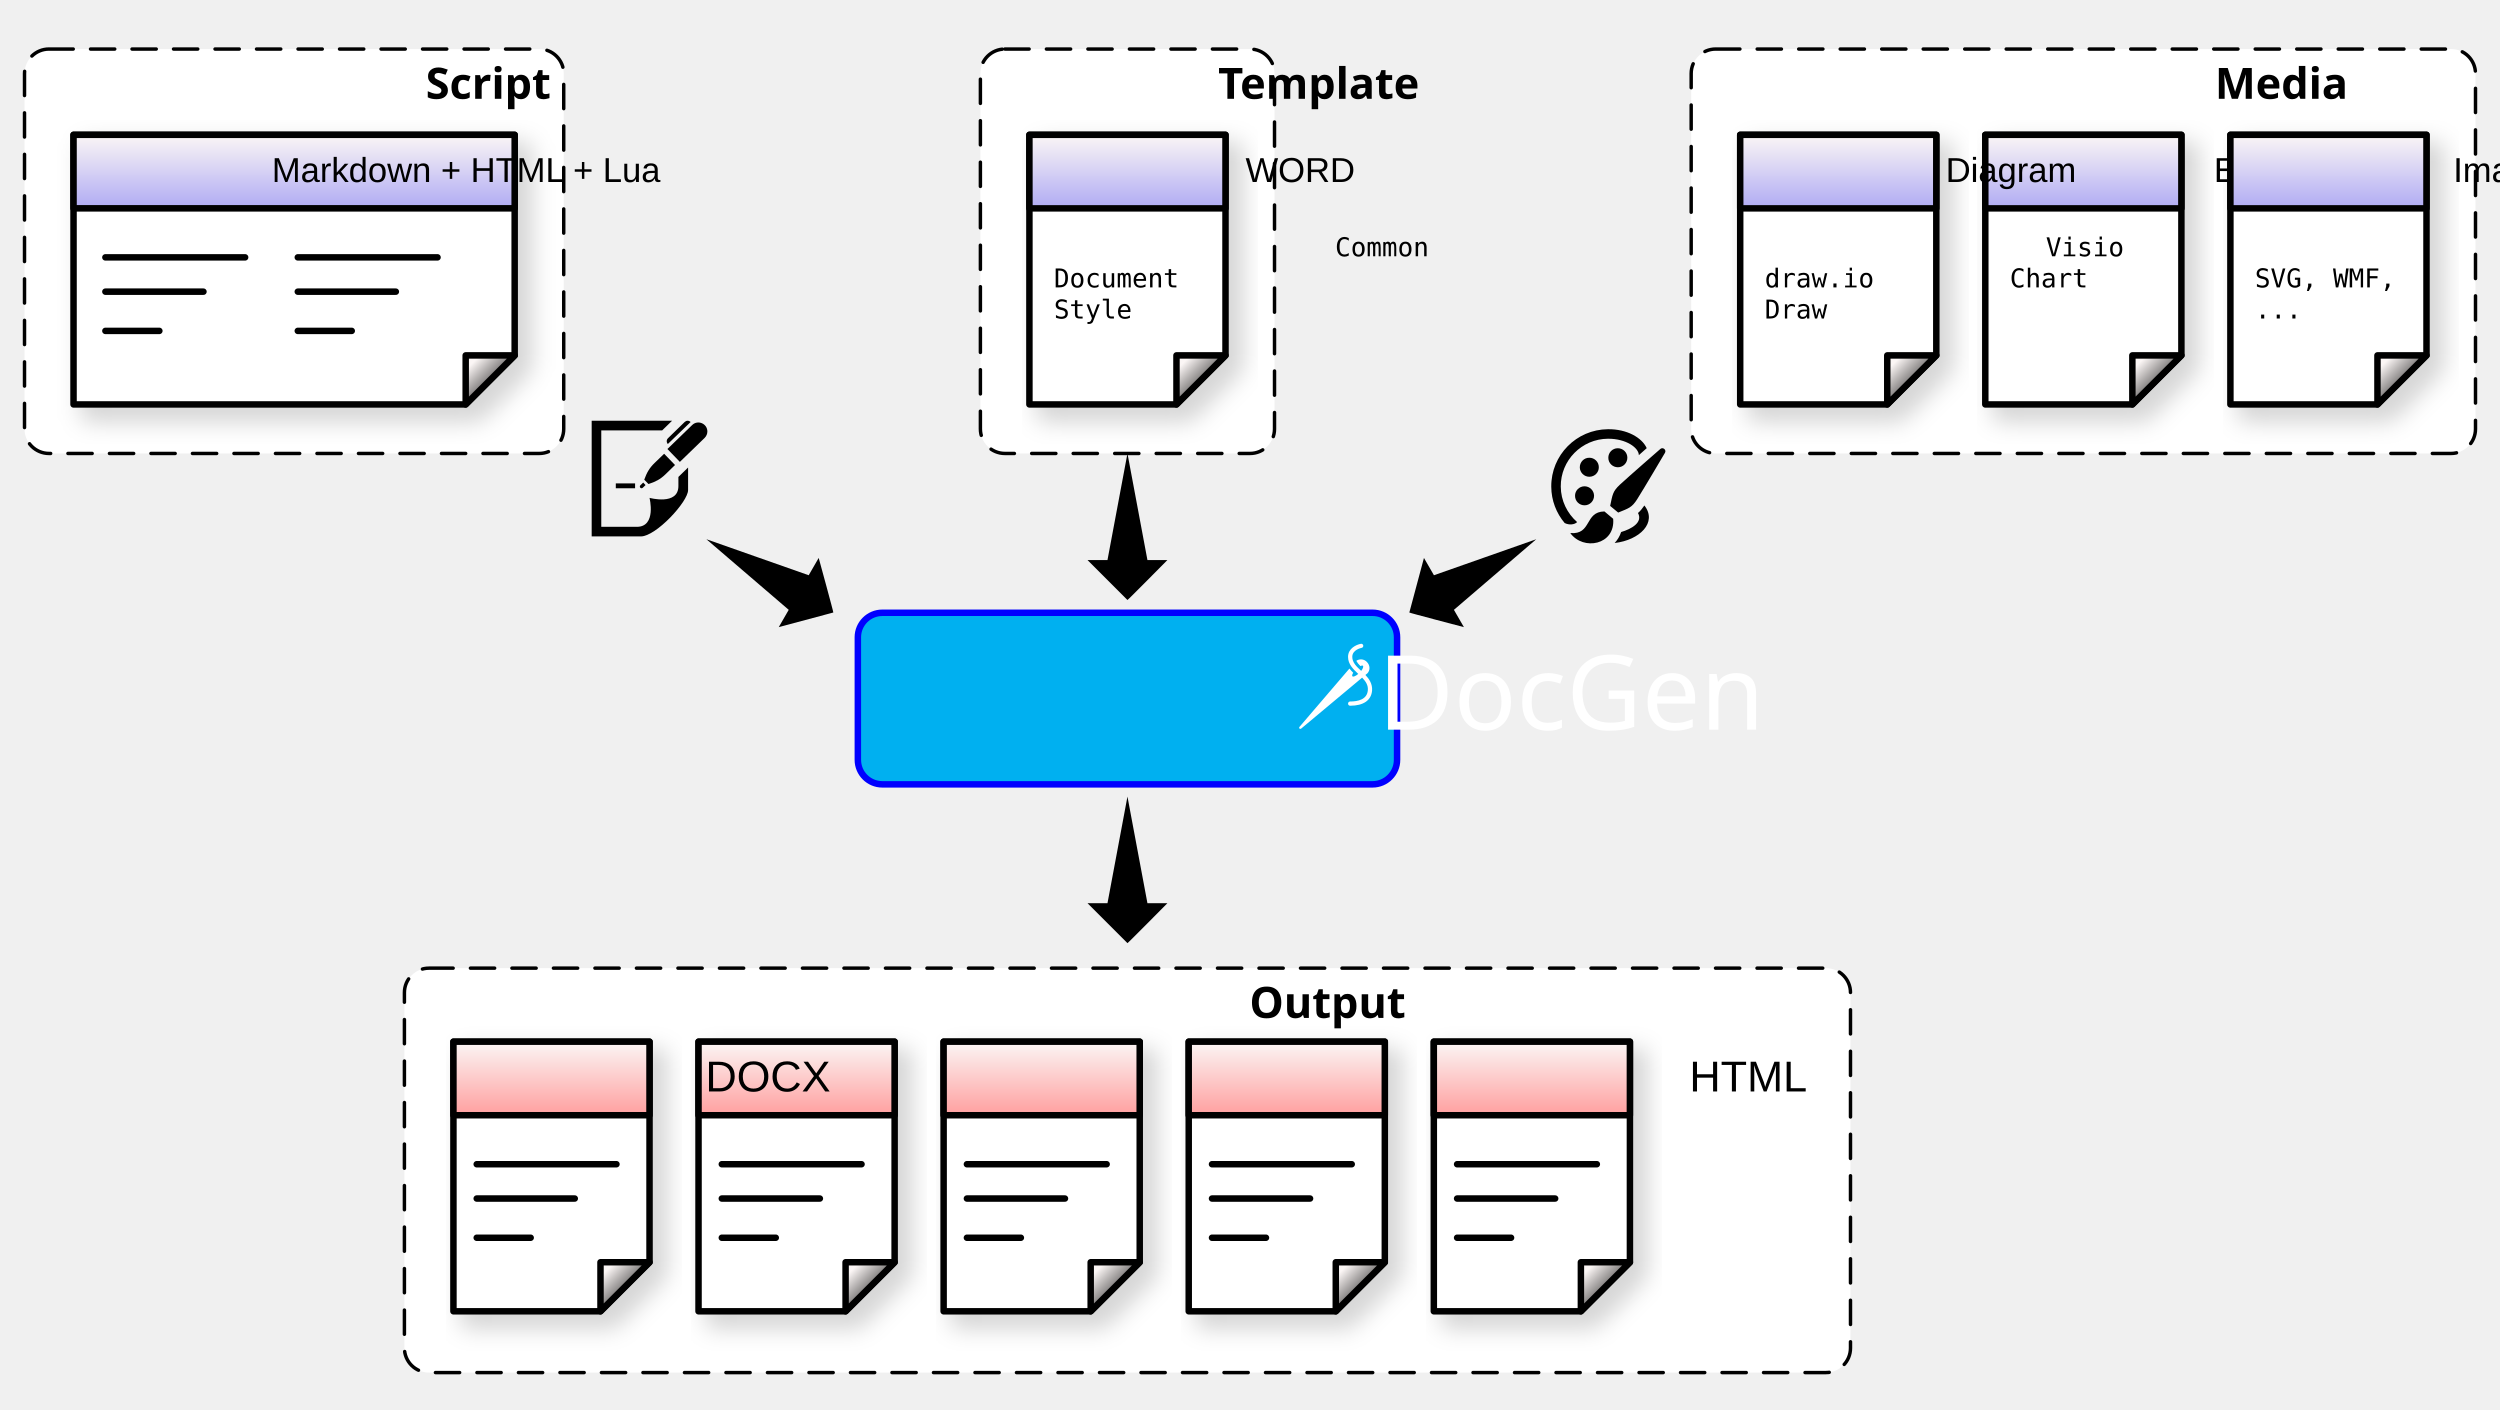
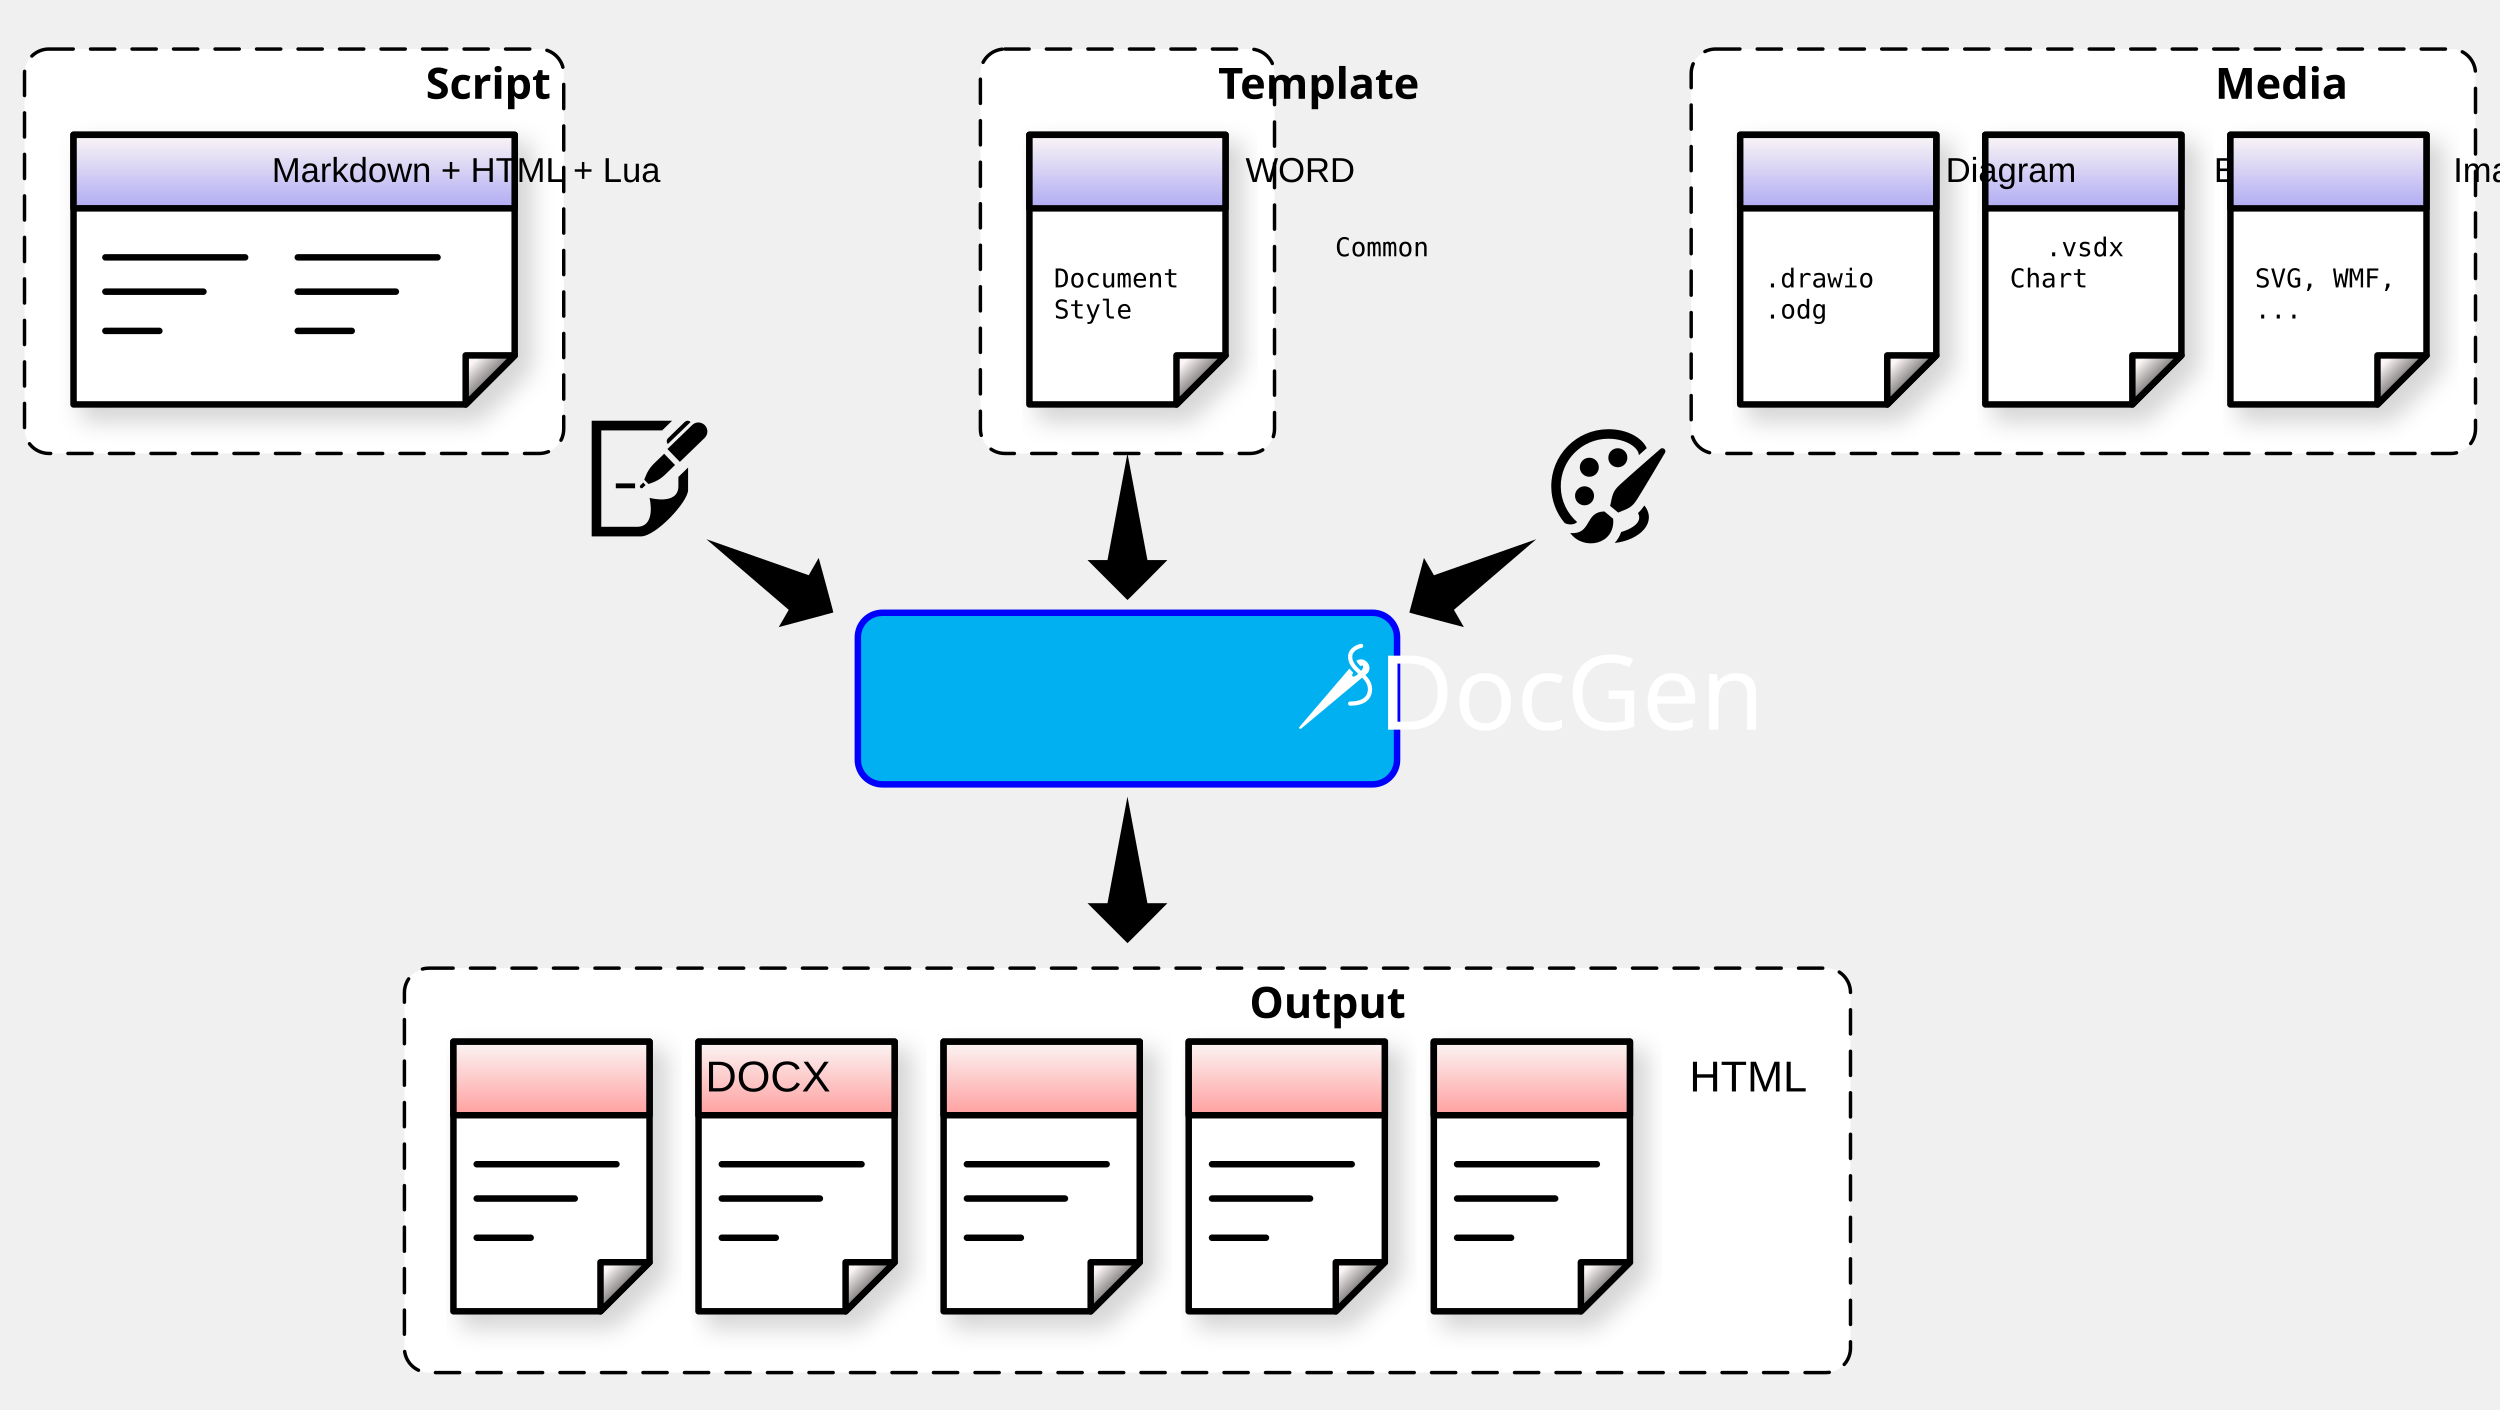
<svg xmlns="http://www.w3.org/2000/svg" xmlns:ns1="http://schemas.microsoft.com/visio/2003/SVGExtensions/" width="4.016in" height="2.264in" viewBox="0 0 289.134 162.992" xml:space="preserve" color-interpolation-filters="sRGB" class="st21">
  <ns1:documentProperties ns1:langID="1042" ns1:metric="true" ns1:viewMarkup="false">
    <ns1:userDefs>
      <ns1:ud ns1:nameU="msvNoAutoConnect" ns1:val="VT0(1):26" />
    </ns1:userDefs>
  </ns1:documentProperties>
  <style type="text/css">
	
		.st1 {fill:#ffffff;stroke:#000000;stroke-dasharray:2.8,2;stroke-linecap:round;stroke-linejoin:round;stroke-width:0.4}
		.st2 {fill:none;stroke:none;stroke-linecap:round;stroke-linejoin:round;stroke-width:0.75}
		.st3 {fill:#000000;font-family:Arial Black;font-size:0.417em;font-weight:bold}
		.st4 {fill:#000000;font-family:맑은 고딕;font-size:2.083em}
		.st5 {visibility:visible}
		.st6 {fill:#000000;fill-opacity:0.15;filter:url(#filter_1.3333333730698);stroke:#000000;stroke-linecap:round;stroke-linejoin:round;stroke-opacity:0.15}
		.st7 {fill:#ffffff;stroke:#000000;stroke-linecap:round;stroke-linejoin:round;stroke-width:0.75}
		.st8 {fill:url(#grad0-23);stroke:#000000;stroke-linecap:round;stroke-linejoin:round;stroke-width:0.75}
		.st9 {fill:url(#grad0-27);stroke:#000000;stroke-linecap:round;stroke-linejoin:round;stroke-width:0.75}
		.st10 {fill:#000000;font-family:Arial;font-size:0.333em}
		.st11 {stroke:#000000;stroke-linecap:round;stroke-linejoin:round;stroke-width:0.75}
		.st12 {fill:url(#grad0-49);stroke:#000000;stroke-linecap:round;stroke-linejoin:round;stroke-width:0.75}
		.st13 {fill:#000000;font-family:Arial;font-size:0.417em}
		.st14 {fill:#000000;font-family:DejaVu Sans Mono;font-size:0.25em}
		.st15 {font-size:1em}
		.st16 {fill:#00b0f0;stroke:#0000ff;stroke-linecap:round;stroke-linejoin:round;stroke-width:0.75}
		.st17 {fill:#ffffff;font-family:Segoe UI Black;font-size:1em}
		.st18 {fill:#000000;stroke:none;stroke-linecap:butt;stroke-width:6.375}
		.st19 {fill:#ffffff;stroke:none;stroke-linecap:butt;stroke-width:6.375}
		.st20 {fill:#000000;stroke:none;stroke-linecap:butt;stroke-width:0.75}
		.st21 {fill:none;fill-rule:evenodd;font-size:12px;overflow:visible;stroke-linecap:square;stroke-miterlimit:3}
	
	</style>
  <defs id="Patterns_And_Gradients">
    <linearGradient id="grad0-23" x1="0" y1="0" x2="1" y2="0" gradientTransform="rotate(45 0.5 0.5)">
      <stop offset="0" stop-color="#fbf6f5" stop-opacity="1" />
      <stop offset="1" stop-color="#000000" stop-opacity="1" />
    </linearGradient>
    <linearGradient id="grad0-27" x1="0" y1="0" x2="1" y2="0" gradientTransform="rotate(90 0.5 0.5)">
      <stop offset="0" stop-color="#fbf6f5" stop-opacity="1" />
      <stop offset="1" stop-color="#b0abf3" stop-opacity="1" />
    </linearGradient>
    <linearGradient id="grad0-49" x1="0" y1="0" x2="1" y2="0" gradientTransform="rotate(90 0.5 0.5)">
      <stop offset="0" stop-color="#fbf6f5" stop-opacity="1" />
      <stop offset="1" stop-color="#ff9f9f" stop-opacity="1" />
    </linearGradient>
  </defs>
  <defs id="Filters">
    <filter id="filter_1.3333333730698">
      <feGaussianBlur stdDeviation="1.333" />
    </filter>
  </defs>
  <g ns1:mID="0" ns1:index="1" ns1:groupContext="foregroundPage">
    <ns1:pageProperties ns1:drawingScale="0.0393701" ns1:pageScale="0.0393701" ns1:drawingUnits="24" ns1:shadowOffsetX="8.50394" ns1:shadowOffsetY="-8.50394" />
    <g id="shape183-1" ns1:mID="183" ns1:groupContext="shape" transform="translate(113.386,-110.551)">
      <rect x="0" y="116.22" width="34.016" height="46.772" rx="2.835" ry="2.835" class="st1" />
    </g>
    <g id="shape113-3" ns1:mID="113" ns1:groupContext="shape" transform="translate(46.7717,-4.25192)">
      <rect x="0" y="116.22" width="167.244" height="46.772" rx="2.835" ry="2.835" class="st1" />
    </g>
    <g id="shape114-5" ns1:mID="114" ns1:groupContext="shape" transform="translate(61.9757,-42.5197)">
      <ns1:textBlock ns1:margins="rect(0,0,0,0)" ns1:tabSpace="42.5197" />
      <ns1:textRect cx="68.418" cy="158.74" width="136.84" height="8.504" />
      <rect x="0" y="154.488" width="136.836" height="8.504" class="st2" />
      <text x="59.11" y="160.24" class="st3" ns1:langID="1042">
        <ns1:paragraph ns1:horizAlign="1" />
        <ns1:tabList />Output</text>
    </g>
    <g id="shape105-8" ns1:mID="105" ns1:groupContext="shape" transform="translate(195.591,-110.551)">
      <rect x="0" y="116.22" width="90.709" height="46.772" rx="2.835" ry="2.835" class="st1" />
    </g>
    <g id="shape104-10" ns1:mID="104" ns1:groupContext="shape" transform="translate(2.83465,-110.551)">
      <rect x="0" y="116.22" width="62.362" height="46.772" rx="2.835" ry="2.835" class="st1" />
    </g>
    <g id="shape32-12" ns1:mID="32" ns1:groupContext="shape" transform="translate(188.504,-22.6771)">
      <ns1:textBlock ns1:margins="rect(4,4,4,4)" ns1:tabSpace="42.5197" />
      <ns1:textRect cx="11.339" cy="153.071" width="22.68" height="19.843" />
      <rect x="0" y="143.15" width="22.677" height="19.843" class="st2" />
      <text x="4" y="161.01" class="st4" ns1:langID="1042">
        <ns1:paragraph ns1:horizAlign="1" />
        <ns1:tabList />…</text>
    </g>
    <g id="shape34-15" ns1:mID="34" ns1:groupContext="shape" transform="translate(8.50394,-116.22)">
      <g id="shadow34-16" ns1:groupContext="shadow" ns1:shadowOffsetX="1.41421" ns1:shadowOffsetY="-1.41421" ns1:shadowType="1" transform="matrix(1,0,0,1,1.41421,1.41421)" class="st5">
        <path d="M0 131.81 L51.02 131.81 L51.02 157.32 L45.35 162.99 L0 162.99 L0 131.81 Z" class="st6" />
      </g>
      <path d="M0 131.81 L51.02 131.81 L51.02 157.32 L45.35 162.99 L0 162.99 L0 131.81 Z" class="st7" />
    </g>
    <g id="shape35-20" ns1:mID="35" ns1:groupContext="shape" transform="translate(53.8583,-116.22)">
      <path d="M5.67 157.32 L0 157.32 L0 162.99 L5.67 157.32 Z" class="st8" />
    </g>
    <g id="shape36-24" ns1:mID="36" ns1:groupContext="shape" transform="translate(8.50394,-138.898)">
      <ns1:textBlock ns1:margins="rect(0,0,0,0)" ns1:tabSpace="42.5197" />
      <ns1:textRect cx="25.512" cy="158.74" width="51.03" height="8.504" />
      <path d="M0 154.49 L51.02 154.49 L51.02 162.99 L0 162.99 L0 154.49 Z" class="st9" />
      <text x="2.95" y="159.94" class="st10" ns1:langID="1042">
        <ns1:paragraph ns1:horizAlign="1" />
        <ns1:tabList />Markdown + HTML + Lua</text>
    </g>
    <g id="shape37-29" ns1:mID="37" ns1:groupContext="shape" transform="translate(12.189,-133.228)">
      <path d="M0 162.99 L16.16 162.99" class="st11" />
    </g>
    <g id="shape38-32" ns1:mID="38" ns1:groupContext="shape" transform="translate(12.189,-129.26)">
      <path d="M0 162.99 L11.34 162.99" class="st11" />
    </g>
    <g id="shape39-35" ns1:mID="39" ns1:groupContext="shape" transform="translate(12.189,-124.724)">
      <path d="M0 162.99 L6.24 162.99" class="st11" />
    </g>
    <g id="shape2-38" ns1:mID="2" ns1:groupContext="shape" transform="translate(80.7874,-11.3386)">
      <g id="shadow2-39" ns1:groupContext="shadow" ns1:shadowOffsetX="1.41421" ns1:shadowOffsetY="-1.41421" ns1:shadowType="1" transform="matrix(1,0,0,1,1.41421,1.41421)" class="st5">
        <path d="M0 131.81 L22.68 131.81 L22.68 157.32 L17.01 162.99 L0 162.99 L0 131.81 Z" class="st6" />
      </g>
      <path d="M0 131.81 L22.68 131.81 L22.68 157.32 L17.01 162.99 L0 162.99 L0 131.81 Z" class="st7" />
    </g>
    <g id="shape3-43" ns1:mID="3" ns1:groupContext="shape" transform="translate(97.7953,-11.3386)">
      <path d="M5.67 157.32 L0 157.32 L0 162.99 L5.67 157.32 Z" class="st8" />
    </g>
    <g id="shape4-46" ns1:mID="4" ns1:groupContext="shape" transform="translate(80.7874,-34.0157)">
      <ns1:textBlock ns1:margins="rect(4,4,4,4)" ns1:tabSpace="42.5197" />
      <ns1:textRect cx="11.339" cy="158.74" width="22.68" height="8.504" />
      <rect x="0" y="154.488" width="22.677" height="8.504" class="st12" />
      <text x="6.34" y="160.24" class="st13" ns1:langID="1042">
        <ns1:paragraph ns1:horizAlign="1" />
        <ns1:tabList />PDF</text>
    </g>
    <g id="shape5-51" ns1:mID="5" ns1:groupContext="shape" transform="translate(83.4803,-28.3464)">
      <path d="M0 162.99 L16.16 162.99" class="st11" />
    </g>
    <g id="shape6-54" ns1:mID="6" ns1:groupContext="shape" transform="translate(83.4803,-24.3779)">
      <path d="M0 162.99 L11.34 162.99" class="st11" />
    </g>
    <g id="shape8-57" ns1:mID="8" ns1:groupContext="shape" transform="translate(83.4803,-19.8425)">
      <path d="M0 162.99 L6.24 162.99" class="st11" />
    </g>
    <g id="shape18-60" ns1:mID="18" ns1:groupContext="shape" transform="translate(109.134,-11.3386)">
      <g id="shadow18-61" ns1:groupContext="shadow" ns1:shadowOffsetX="1.41421" ns1:shadowOffsetY="-1.41421" ns1:shadowType="1" transform="matrix(1,0,0,1,1.41421,1.41421)" class="st5">
        <path d="M0 131.81 L22.68 131.81 L22.68 157.32 L17.01 162.99 L0 162.99 L0 131.81 Z" class="st6" />
      </g>
      <path d="M0 131.81 L22.68 131.81 L22.68 157.32 L17.01 162.99 L0 162.99 L0 131.81 Z" class="st7" />
    </g>
    <g id="shape19-65" ns1:mID="19" ns1:groupContext="shape" transform="translate(126.142,-11.3386)">
      <path d="M5.67 157.32 L0 157.32 L0 162.99 L5.67 157.32 Z" class="st8" />
    </g>
    <g id="shape20-68" ns1:mID="20" ns1:groupContext="shape" transform="translate(109.134,-34.0157)">
      <ns1:textBlock ns1:margins="rect(4,4,4,4)" ns1:tabSpace="42.5197" />
      <ns1:textRect cx="11.339" cy="158.74" width="22.68" height="8.504" />
      <rect x="0" y="154.488" width="22.677" height="8.504" class="st12" />
      <text x="5.92" y="160.24" class="st13" ns1:langID="1042">
        <ns1:paragraph ns1:horizAlign="1" />
        <ns1:tabList />DjVu</text>
    </g>
    <g id="shape21-72" ns1:mID="21" ns1:groupContext="shape" transform="translate(111.827,-28.3464)">
      <path d="M0 162.99 L16.16 162.99" class="st11" />
    </g>
    <g id="shape22-75" ns1:mID="22" ns1:groupContext="shape" transform="translate(111.827,-24.3779)">
      <path d="M0 162.99 L11.34 162.99" class="st11" />
    </g>
    <g id="shape23-78" ns1:mID="23" ns1:groupContext="shape" transform="translate(111.827,-19.8425)">
      <path d="M0 162.99 L6.24 162.99" class="st11" />
    </g>
    <g id="shape11-81" ns1:mID="11" ns1:groupContext="shape" transform="translate(137.48,-11.3386)">
      <g id="shadow11-82" ns1:groupContext="shadow" ns1:shadowOffsetX="1.41421" ns1:shadowOffsetY="-1.41421" ns1:shadowType="1" transform="matrix(1,0,0,1,1.41421,1.41421)" class="st5">
        <path d="M0 131.81 L22.68 131.81 L22.68 157.32 L17.01 162.99 L0 162.99 L0 131.81 Z" class="st6" />
      </g>
      <path d="M0 131.81 L22.68 131.81 L22.68 157.32 L17.01 162.99 L0 162.99 L0 131.81 Z" class="st7" />
    </g>
    <g id="shape12-86" ns1:mID="12" ns1:groupContext="shape" transform="translate(154.488,-11.3386)">
      <path d="M5.67 157.32 L0 157.32 L0 162.99 L5.67 157.32 Z" class="st8" />
    </g>
    <g id="shape13-89" ns1:mID="13" ns1:groupContext="shape" transform="translate(137.48,-34.0157)">
      <ns1:textBlock ns1:margins="rect(4,4,4,4)" ns1:tabSpace="42.5197" />
      <ns1:textRect cx="11.339" cy="158.74" width="22.68" height="8.504" />
      <rect x="0" y="154.488" width="22.677" height="8.504" class="st12" />
      <text x="6.06" y="160.24" class="st13" ns1:langID="1042">
        <ns1:paragraph ns1:horizAlign="1" />
        <ns1:tabList />ODT</text>
    </g>
    <g id="shape14-93" ns1:mID="14" ns1:groupContext="shape" transform="translate(140.173,-28.3464)">
      <path d="M0 162.99 L16.16 162.99" class="st11" />
    </g>
    <g id="shape15-96" ns1:mID="15" ns1:groupContext="shape" transform="translate(140.173,-24.3779)">
      <path d="M0 162.99 L11.34 162.99" class="st11" />
    </g>
    <g id="shape16-99" ns1:mID="16" ns1:groupContext="shape" transform="translate(140.173,-19.8425)">
      <path d="M0 162.99 L6.24 162.99" class="st11" />
    </g>
    <g id="shape25-102" ns1:mID="25" ns1:groupContext="shape" transform="translate(165.827,-11.3386)">
      <g id="shadow25-103" ns1:groupContext="shadow" ns1:shadowOffsetX="1.41421" ns1:shadowOffsetY="-1.41421" ns1:shadowType="1" transform="matrix(1,0,0,1,1.41421,1.41421)" class="st5">
        <path d="M0 131.81 L22.68 131.81 L22.68 157.32 L17.01 162.99 L0 162.99 L0 131.81 Z" class="st6" />
      </g>
      <path d="M0 131.81 L22.68 131.81 L22.68 157.32 L17.01 162.99 L0 162.99 L0 131.81 Z" class="st7" />
    </g>
    <g id="shape26-107" ns1:mID="26" ns1:groupContext="shape" transform="translate(182.835,-11.3386)">
      <path d="M5.67 157.32 L0 157.32 L0 162.99 L5.67 157.32 Z" class="st8" />
    </g>
    <g id="shape27-110" ns1:mID="27" ns1:groupContext="shape" transform="translate(165.827,-34.0157)">
      <ns1:textBlock ns1:margins="rect(4,4,4,4)" ns1:tabSpace="42.5197" />
      <ns1:textRect cx="11.339" cy="158.74" width="22.68" height="8.504" />
      <rect x="0" y="154.488" width="22.677" height="8.504" class="st12" />
      <text x="4.53" y="160.24" class="st13" ns1:langID="1042">
        <ns1:paragraph ns1:horizAlign="1" />
        <ns1:tabList />HTML</text>
    </g>
    <g id="shape28-114" ns1:mID="28" ns1:groupContext="shape" transform="translate(168.52,-28.3464)">
      <path d="M0 162.99 L16.16 162.99" class="st11" />
    </g>
    <g id="shape29-117" ns1:mID="29" ns1:groupContext="shape" transform="translate(168.52,-24.3779)">
      <path d="M0 162.99 L11.34 162.99" class="st11" />
    </g>
    <g id="shape30-120" ns1:mID="30" ns1:groupContext="shape" transform="translate(168.52,-19.8425)">
      <path d="M0 162.99 L6.24 162.99" class="st11" />
    </g>
    <g id="shape51-123" ns1:mID="51" ns1:groupContext="shape" transform="translate(52.4409,-11.3386)">
      <g id="shadow51-124" ns1:groupContext="shadow" ns1:shadowOffsetX="1.41421" ns1:shadowOffsetY="-1.41421" ns1:shadowType="1" transform="matrix(1,0,0,1,1.41421,1.41421)" class="st5">
        <path d="M0 131.81 L22.68 131.81 L22.68 157.32 L17.01 162.99 L0 162.99 L0 131.81 Z" class="st6" />
      </g>
      <path d="M0 131.81 L22.68 131.81 L22.68 157.32 L17.01 162.99 L0 162.99 L0 131.81 Z" class="st7" />
    </g>
    <g id="shape52-128" ns1:mID="52" ns1:groupContext="shape" transform="translate(69.4488,-11.3386)">
      <path d="M5.67 157.32 L0 157.32 L0 162.99 L5.67 157.32 Z" class="st8" />
    </g>
    <g id="shape53-131" ns1:mID="53" ns1:groupContext="shape" transform="translate(52.4409,-34.0157)">
      <ns1:textBlock ns1:margins="rect(4,4,4,4)" ns1:tabSpace="42.5197" />
      <ns1:textRect cx="11.339" cy="158.74" width="22.68" height="8.504" />
      <rect x="0" y="154.488" width="22.677" height="8.504" class="st12" />
      <text x="4.12" y="160.24" class="st13" ns1:langID="1042">
        <ns1:paragraph ns1:horizAlign="1" />
        <ns1:tabList />DOCX</text>
    </g>
    <g id="shape54-135" ns1:mID="54" ns1:groupContext="shape" transform="translate(55.1339,-28.3464)">
      <path d="M0 162.99 L16.16 162.99" class="st11" />
    </g>
    <g id="shape55-138" ns1:mID="55" ns1:groupContext="shape" transform="translate(55.1339,-24.3779)">
      <path d="M0 162.99 L11.34 162.99" class="st11" />
    </g>
    <g id="shape56-141" ns1:mID="56" ns1:groupContext="shape" transform="translate(55.1339,-19.8425)">
      <path d="M0 162.99 L6.24 162.99" class="st11" />
    </g>
    <g id="shape74-144" ns1:mID="74" ns1:groupContext="shape" transform="translate(229.606,-116.22)">
      <g id="shadow74-145" ns1:groupContext="shadow" ns1:shadowOffsetX="1.41421" ns1:shadowOffsetY="-1.41421" ns1:shadowType="1" transform="matrix(1,0,0,1,1.41421,1.41421)" class="st5">
        <path d="M0 131.81 L22.68 131.81 L22.68 157.32 L17.01 162.99 L0 162.99 L0 131.81 Z" class="st6" />
      </g>
      <path d="M0 131.81 L22.68 131.81 L22.68 157.32 L17.01 162.99 L0 162.99 L0 131.81 Z" class="st7" />
    </g>
    <g id="shape75-149" ns1:mID="75" ns1:groupContext="shape" transform="translate(246.614,-116.22)">
      <path d="M5.67 157.32 L0 157.32 L0 162.99 L5.67 157.32 Z" class="st8" />
    </g>
    <g id="shape76-152" ns1:mID="76" ns1:groupContext="shape" transform="translate(229.606,-138.898)">
      <ns1:textBlock ns1:margins="rect(0,0,0,0)" ns1:tabSpace="42.5197" />
      <ns1:textRect cx="11.339" cy="158.74" width="22.68" height="8.504" />
      <rect x="0" y="154.488" width="22.677" height="8.504" class="st9" />
      <text x="6.45" y="159.94" class="st10" ns1:langID="1042">
        <ns1:paragraph ns1:horizAlign="1" />
        <ns1:tabList />Excel</text>
    </g>
    <g id="shape80-156" ns1:mID="80" ns1:groupContext="shape" transform="translate(232.441,-123.307)">
      <ns1:textBlock ns1:margins="rect(0,0,0,0)" ns1:tabSpace="42.5197" ns1:verticalAlign="0" />
      <ns1:textRect cx="8.504" cy="156.614" width="17.01" height="12.756" />
      <rect x="0" y="150.236" width="17.008" height="12.756" class="st2" />
      <text x="0" y="152.94" class="st14" ns1:langID="1042">
        <ns1:paragraph />
        <ns1:tabList />Table<ns1:newlineChar />
        <tspan x="0" dy="1.2em" class="st15">Chart</tspan>
      </text>
    </g>
    <g id="shape81-160" ns1:mID="81" ns1:groupContext="shape" transform="translate(257.953,-116.22)">
      <g id="shadow81-161" ns1:groupContext="shadow" ns1:shadowOffsetX="1.41421" ns1:shadowOffsetY="-1.41421" ns1:shadowType="1" transform="matrix(1,0,0,1,1.41421,1.41421)" class="st5">
        <path d="M0 131.81 L22.68 131.81 L22.68 157.32 L17.01 162.99 L0 162.99 L0 131.81 Z" class="st6" />
      </g>
      <path d="M0 131.81 L22.68 131.81 L22.68 157.32 L17.01 162.99 L0 162.99 L0 131.81 Z" class="st7" />
    </g>
    <g id="shape82-165" ns1:mID="82" ns1:groupContext="shape" transform="translate(274.961,-116.22)">
      <path d="M5.67 157.32 L0 157.32 L0 162.99 L5.67 157.32 Z" class="st8" />
    </g>
    <g id="shape83-168" ns1:mID="83" ns1:groupContext="shape" transform="translate(257.953,-138.898)">
      <ns1:textBlock ns1:margins="rect(0,0,0,0)" ns1:tabSpace="42.5197" />
      <ns1:textRect cx="11.339" cy="158.74" width="22.68" height="8.504" />
      <rect x="0" y="154.488" width="22.677" height="8.504" class="st9" />
      <text x="5.78" y="159.94" class="st10" ns1:langID="1042">
        <ns1:paragraph ns1:horizAlign="1" />
        <ns1:tabList />Image</text>
    </g>
    <g id="shape84-172" ns1:mID="84" ns1:groupContext="shape" transform="translate(260.787,-123.307)">
      <ns1:textBlock ns1:margins="rect(0,0,0,0)" ns1:tabSpace="42.5197" ns1:verticalAlign="0" />
      <ns1:textRect cx="8.504" cy="156.614" width="17.01" height="12.756" />
      <rect x="0" y="150.236" width="17.008" height="12.756" class="st2" />
      <text x="0" y="152.94" class="st14" ns1:langID="1042">
        <ns1:paragraph />
        <ns1:tabList />JPG, PNG,<ns1:lf />
        <tspan x="0" dy="1.2em" class="st15">SVG, WMF,<ns1:newlineChar />
        </tspan>
        <tspan x="0" dy="1.2em" class="st15">...</tspan>
      </text>
    </g>
    <g id="shape89-177" ns1:mID="89" ns1:groupContext="shape" transform="translate(201.26,-116.22)">
      <g id="shadow89-178" ns1:groupContext="shadow" ns1:shadowOffsetX="1.41421" ns1:shadowOffsetY="-1.41421" ns1:shadowType="1" transform="matrix(1,0,0,1,1.41421,1.41421)" class="st5">
        <path d="M0 131.81 L22.68 131.81 L22.68 157.32 L17.01 162.99 L0 162.99 L0 131.81 Z" class="st6" />
      </g>
      <path d="M0 131.81 L22.68 131.81 L22.68 157.32 L17.01 162.99 L0 162.99 L0 131.81 Z" class="st7" />
    </g>
    <g id="shape91-182" ns1:mID="91" ns1:groupContext="shape" transform="translate(201.26,-138.898)">
      <ns1:textBlock ns1:margins="rect(0,0,0,0)" ns1:tabSpace="42.5197" />
      <ns1:textRect cx="11.339" cy="158.74" width="22.68" height="8.504" />
      <rect x="0" y="154.488" width="22.677" height="8.504" class="st9" />
      <text x="3.78" y="159.94" class="st10" ns1:langID="1042">
        <ns1:paragraph ns1:horizAlign="1" />
        <ns1:tabList />Diagram</text>
    </g>
    <g id="shape90-186" ns1:mID="90" ns1:groupContext="shape" transform="translate(218.268,-116.22)">
      <path d="M5.67 157.32 L0 157.32 L0 162.99 L5.67 157.32 Z" class="st8" />
    </g>
    <g id="shape102-189" ns1:mID="102" ns1:groupContext="shape" transform="translate(8.50394,-148.819)">
      <ns1:textBlock ns1:margins="rect(0,0,0,0)" ns1:tabSpace="42.5197" />
      <ns1:textRect cx="25.512" cy="158.74" width="51.03" height="8.504" />
      <rect x="0" y="154.488" width="51.024" height="8.504" class="st2" />
      <text x="17.32" y="160.24" class="st3" ns1:langID="1042">
        <ns1:paragraph ns1:horizAlign="1" />
        <ns1:tabList />Script</text>
    </g>
    <g id="shape103-192" ns1:mID="103" ns1:groupContext="shape" transform="translate(201.26,-148.819)">
      <ns1:textBlock ns1:margins="rect(0,0,0,0)" ns1:tabSpace="42.5197" />
      <ns1:textRect cx="39.685" cy="158.74" width="79.38" height="8.504" />
      <rect x="0" y="154.488" width="79.37" height="8.504" class="st2" />
      <text x="31.49" y="160.24" class="st3" ns1:langID="1042">
        <ns1:paragraph ns1:horizAlign="1" />
        <ns1:tabList />Media</text>
    </g>
    <g id="shape110-195" ns1:mID="110" ns1:groupContext="shape" transform="translate(34.4409,-133.228)">
      <path d="M0 162.99 L16.16 162.99" class="st11" />
    </g>
    <g id="shape111-198" ns1:mID="111" ns1:groupContext="shape" transform="translate(34.4409,-129.26)">
      <path d="M0 162.99 L11.34 162.99" class="st11" />
    </g>
    <g id="shape112-201" ns1:mID="112" ns1:groupContext="shape" transform="translate(34.4409,-124.724)">
      <path d="M0 162.99 L6.24 162.99" class="st11" />
    </g>
    <g id="shape115-204" ns1:mID="115" ns1:groupContext="shape" transform="translate(99.2126,-72.2834)">
      <ns1:textBlock ns1:margins="rect(4,4,4,4)" ns1:tabSpace="42.5197" />
      <ns1:textRect cx="31.181" cy="153.071" width="62.37" height="19.843" />
      <rect x="0" y="143.15" width="62.362" height="19.843" rx="2.835" ry="2.835" class="st16" />
      <text x="4" y="156.67" class="st17" ns1:langID="1042">
        <ns1:paragraph />
        <ns1:tabList />DocGen</text>
    </g>
    <g id="group122-207" transform="translate(-27.9757,109.134) rotate(-90)" ns1:mID="122" ns1:groupContext="group">
      <g id="shape123-208" ns1:mID="123" ns1:groupContext="shape">
        <path d="M4.68 156.06 L4.68 153.75 L0.06 158.37 C0 158.37 4.68 162.99 4.68 162.99 L4.68 160.68 L17.01 158.37 L4.68         156.06 Z" class="st18" />
      </g>
    </g>
    <g id="shape177-210" ns1:mID="177" ns1:groupContext="shape" transform="translate(119.055,-116.22)">
      <g id="shadow177-211" ns1:groupContext="shadow" ns1:shadowOffsetX="1.41421" ns1:shadowOffsetY="-1.41421" ns1:shadowType="1" transform="matrix(1,0,0,1,1.41421,1.41421)" class="st5">
        <path d="M0 131.81 L22.68 131.81 L22.68 157.32 L17.01 162.99 L0 162.99 L0 131.81 Z" class="st6" />
      </g>
      <path d="M0 131.81 L22.68 131.81 L22.68 157.32 L17.01 162.99 L0 162.99 L0 131.81 Z" class="st7" />
    </g>
    <g id="shape178-215" ns1:mID="178" ns1:groupContext="shape" transform="translate(136.063,-116.22)">
      <path d="M5.67 157.32 L0 157.32 L0 162.99 L5.67 157.32 Z" class="st8" />
    </g>
    <g id="shape179-218" ns1:mID="179" ns1:groupContext="shape" transform="translate(119.055,-138.898)">
      <ns1:textBlock ns1:margins="rect(0,0,0,0)" ns1:tabSpace="42.5197" />
      <ns1:textRect cx="11.339" cy="158.74" width="22.68" height="8.504" />
      <rect x="0" y="154.488" width="22.677" height="8.504" class="st9" />
      <text x="5.01" y="159.94" class="st10" ns1:langID="1042">
        <ns1:paragraph ns1:horizAlign="1" />
        <ns1:tabList />WORD</text>
    </g>
    <g id="shape180-222" ns1:mID="180" ns1:groupContext="shape" transform="translate(121.89,-123.307)">
      <ns1:textBlock ns1:margins="rect(0,0,0,0)" ns1:tabSpace="42.5197" ns1:verticalAlign="0" />
      <ns1:textRect cx="8.504" cy="156.614" width="17.01" height="12.756" />
      <rect x="0" y="150.236" width="17.008" height="12.756" class="st2" />
      <text x="0" y="152.94" class="st14" ns1:langID="1042">
        <ns1:paragraph />
        <ns1:tabList />Common<ns1:newlineChar />
        <tspan x="0" dy="1.2em" class="st15">Document<ns1:newlineChar />
        </tspan>
        <tspan x="0" dy="1.2em" class="st15">Style</tspan>
      </text>
    </g>
    <g id="group181-227" transform="translate(-27.9757,69.4489) rotate(-90)" ns1:mID="181" ns1:groupContext="group">
      <g id="shape182-228" ns1:mID="182" ns1:groupContext="shape">
        <path d="M4.68 156.06 L4.68 153.75 L0.06 158.37 C0 158.37 4.68 162.99 4.68 162.99 L4.68 160.68 L17.01 158.37 L4.68         156.06 Z" class="st18" />
      </g>
    </g>
    <g id="shape184-230" ns1:mID="184" ns1:groupContext="shape" transform="translate(113.386,-148.819)">
      <ns1:textBlock ns1:margins="rect(0,0,0,0)" ns1:tabSpace="42.5197" />
      <ns1:textRect cx="17.008" cy="158.74" width="34.02" height="8.504" />
      <rect x="0" y="154.488" width="34.016" height="8.504" class="st2" />
      <text x="4.09" y="160.24" class="st3" ns1:langID="1042">
        <ns1:paragraph ns1:horizAlign="1" />
        <ns1:tabList />Template</text>
    </g>
    <g id="group185-233" transform="translate(150.236,-78.682)" ns1:mID="185" ns1:groupContext="group">
      <g id="shape186-234" ns1:mID="186" ns1:groupContext="shape">
        <path d="M7.68 156.74 L7.91 156.55 C8.25 156.2 8.23 155.62 7.85 155.24 C7.53 154.89 7 154.84 6.62 155.11 C6.75 155.33         6.91 155.53 7.1 155.71 C7.23 155.65 7.34 155.63 7.39 155.68 C7.48 155.77 7.39 156.01 7.19 156.27 C6.65         155.77 6.16 155.3 6.16 154.65 C6.16 153.82 7.19 153.62 7.23 153.61 C7.37 153.59 7.45 153.46 7.43 153.33         C7.41 153.2 7.28 153.11 7.15 153.14 C6.64 153.23 5.67 153.66 5.67 154.65 C5.67 155.5 6.27 156.07 6.85         156.62 C6.56 156.87 6.28 156.99 6.18 156.9 C6.11 156.83 6.15 156.67 6.27 156.49 C6.11 156.33 5.97 156.17         5.83 156 L0.05 162.75 C0 162.81 0.01 162.9 0.06 162.95 C0.12 162.99 0.19 162.99 0.24 162.95 L7.3 157.05         C7.7 157.47 8.01 157.91 7.96 158.5 C7.88 159.59 6.8 159.81 5.91 159.81 C5.78 159.81 5.67 159.92 5.67         160.06 C5.67 160.19 5.78 160.3 5.91 160.3 C7.46 160.3 8.36 159.67 8.45 158.54 C8.5 157.78 8.13 157.22         7.68 156.74 Z" class="st19" />
      </g>
    </g>
    <g id="group188-236" transform="translate(68.4295,-100.953)" ns1:mID="188" ns1:groupContext="group">
      <g id="shape189-237" ns1:mID="189" ns1:groupContext="shape">
        <path d="M8.81 152.3 C8.63 152.11 8.64 151.81 8.83 151.63 L10.76 149.75 C10.86 149.66 10.98 149.61 11.1 149.61 C11.22         149.61 11.34 149.66 11.44 149.76 L8.81 152.3 ZM5.63 157.08 C5.59 157.12 5.57 157.17 5.57 157.22 C5.57         157.33 5.66 157.42 5.77 157.42 C5.82 157.42 5.87 157.4 5.91 157.36 L6.23 157.05 L5.96 156.76 L5.63 157.08         ZM8.38 153.43 L7.27 154.5 C6.67 155.08 6.36 155.64 6.08 156.43 L6.57 156.93 C7.36 156.68 7.93 156.39         8.53 155.81 L9.64 154.73 L8.38 153.43 ZM11.62 150.11 L8.76 152.88 L10.2 154.37 L13.06 151.6 C13.27 151.39         13.38 151.12 13.38 150.85 C13.38 149.95 12.28 149.46 11.62 150.11 ZM5.02 156.86 L2.79 156.86 L2.79 157.42         L5.02 157.42 L5.02 156.86 ZM10.03 156.11 L10.03 157.16 C10.03 159.45 6.69 158.53 6.69 158.53 C6.69 158.53         7.53 161.88 5.22 161.88 L1.11 161.88 L1.11 150.73 L8.15 150.73 L9.3 149.61 L0 149.61 L0 162.99 L5.68         162.99 C7.44 162.99 11.15 158.97 11.15 157.63 L11.15 155.02 L10.03 156.11 Z" class="st20" />
      </g>
    </g>
    <g id="group190-239" transform="translate(179.379,-99.2725)" ns1:mID="190" ns1:groupContext="group">
      <g id="shape191-240" ns1:mID="191" ns1:groupContext="shape">
        <path d="M4.98 156.6 C4.98 157.21 4.49 157.71 3.89 157.71 C3.28 157.72 2.78 157.23 2.78 156.62 C2.77 156.01 3.26         155.52 3.87 155.51 C4.48 155.51 4.97 156 4.98 156.6 ZM4.44 154.41 C3.83 154.41 3.34 153.92 3.33 153.32         C3.33 152.71 3.81 152.21 4.42 152.21 C5.03 152.2 5.53 152.69 5.53 153.3 C5.54 153.91 5.05 154.4 4.44         154.41 ZM8.83 152.2 C8.83 152.81 8.35 153.31 7.74 153.31 C7.13 153.31 6.63 152.83 6.63 152.22 C6.62         151.61 7.11 151.11 7.72 151.11 C8.33 151.11 8.83 151.59 8.83 152.2 ZM2.23 160.92 C4.75 161.13 3.85 158.45         6.18 158.42 L7.19 159.27 C7.45 162.31 3.72 162.99 2.23 160.92 ZM9.97 157 C10.75 155.77 13.18 151.64         13.18 151.64 C13.38 151.3 12.95 150.94 12.65 151.19 C12.65 151.19 9.03 154.34 7.96 155.33 C7.12 156.12         7.12 156.48 6.84 157.78 L7.77 158.55 C8.99 158.05 9.35 157.98 9.97 157 ZM3.02 159.65 C1.88 158.65 1.14         157.18 1.13 155.55 C1.1 152.52 3.55 150.03 6.59 150.01 C8.7 150 10.15 151.06 10.16 151.91 L11.07 151.1         C10.52 149.88 8.77 148.88 6.58 148.91 C2.93 148.94 0 151.92 0.03 155.56 C0.04 157.16 0.62 158.62 1.58         159.76 C2.11 160.03 2.75 159.94 3.02 159.65 ZM10.06 158.6 C10.65 159.68 9.32 160.45 8.11 160.8 C7.95         161.3 7.67 161.74 7.36 162.07 C10.25 161.74 12.34 159.7 10.8 157.73 C10.55 158.1 10.31 158.39 10.06         158.6 Z" class="st20" />
      </g>
    </g>
    <g id="group192-242" transform="translate(17.2426,208.018) rotate(-150)" ns1:mID="192" ns1:groupContext="group">
      <g id="shape193-243" ns1:mID="193" ns1:groupContext="shape">
        <path d="M4.68 156.06 L4.68 153.75 L0.06 158.37 C0 158.37 4.68 162.99 4.68 162.99 L4.68 160.68 L17.01 158.37 L4.68         156.06 Z" class="st18" />
      </g>
    </g>
    <g id="group194-245" transform="translate(83.7576,-66.2858) rotate(-30)" ns1:mID="194" ns1:groupContext="group">
      <g id="shape195-246" ns1:mID="195" ns1:groupContext="shape">
        <path d="M4.68 156.06 L4.68 153.75 L0.06 158.37 C0 158.37 4.68 162.99 4.68 162.99 L4.68 160.68 L17.01 158.37 L4.68         156.06 Z" class="st18" />
      </g>
    </g>
    <g id="shape196-248" ns1:mID="196" ns1:groupContext="shape" transform="translate(204.094,-123.307)">
      <ns1:textBlock ns1:margins="rect(0,0,0,0)" ns1:tabSpace="42.5197" ns1:verticalAlign="0" />
      <ns1:textRect cx="8.504" cy="156.614" width="17.01" height="12.756" />
      <rect x="0" y="150.236" width="17.008" height="12.756" class="st2" />
      <text x="0" y="152.94" class="st14" ns1:langID="1042">
        <ns1:paragraph />
-         <ns1:tabList />Visio<ns1:newlineChar />
-         <tspan x="0" dy="1.2em" class="st15">draw.io<ns1:newlineChar />
+         <ns1:tabList />.vsdx<ns1:newlineChar />
+         <tspan x="0" dy="1.2em" class="st15">.drawio<ns1:newlineChar />
        </tspan>
-         <tspan x="0" dy="1.2em" class="st15">Draw</tspan>
+         <tspan x="0" dy="1.2em" class="st15">.odg</tspan>
      </text>
    </g>
  </g>
</svg>
